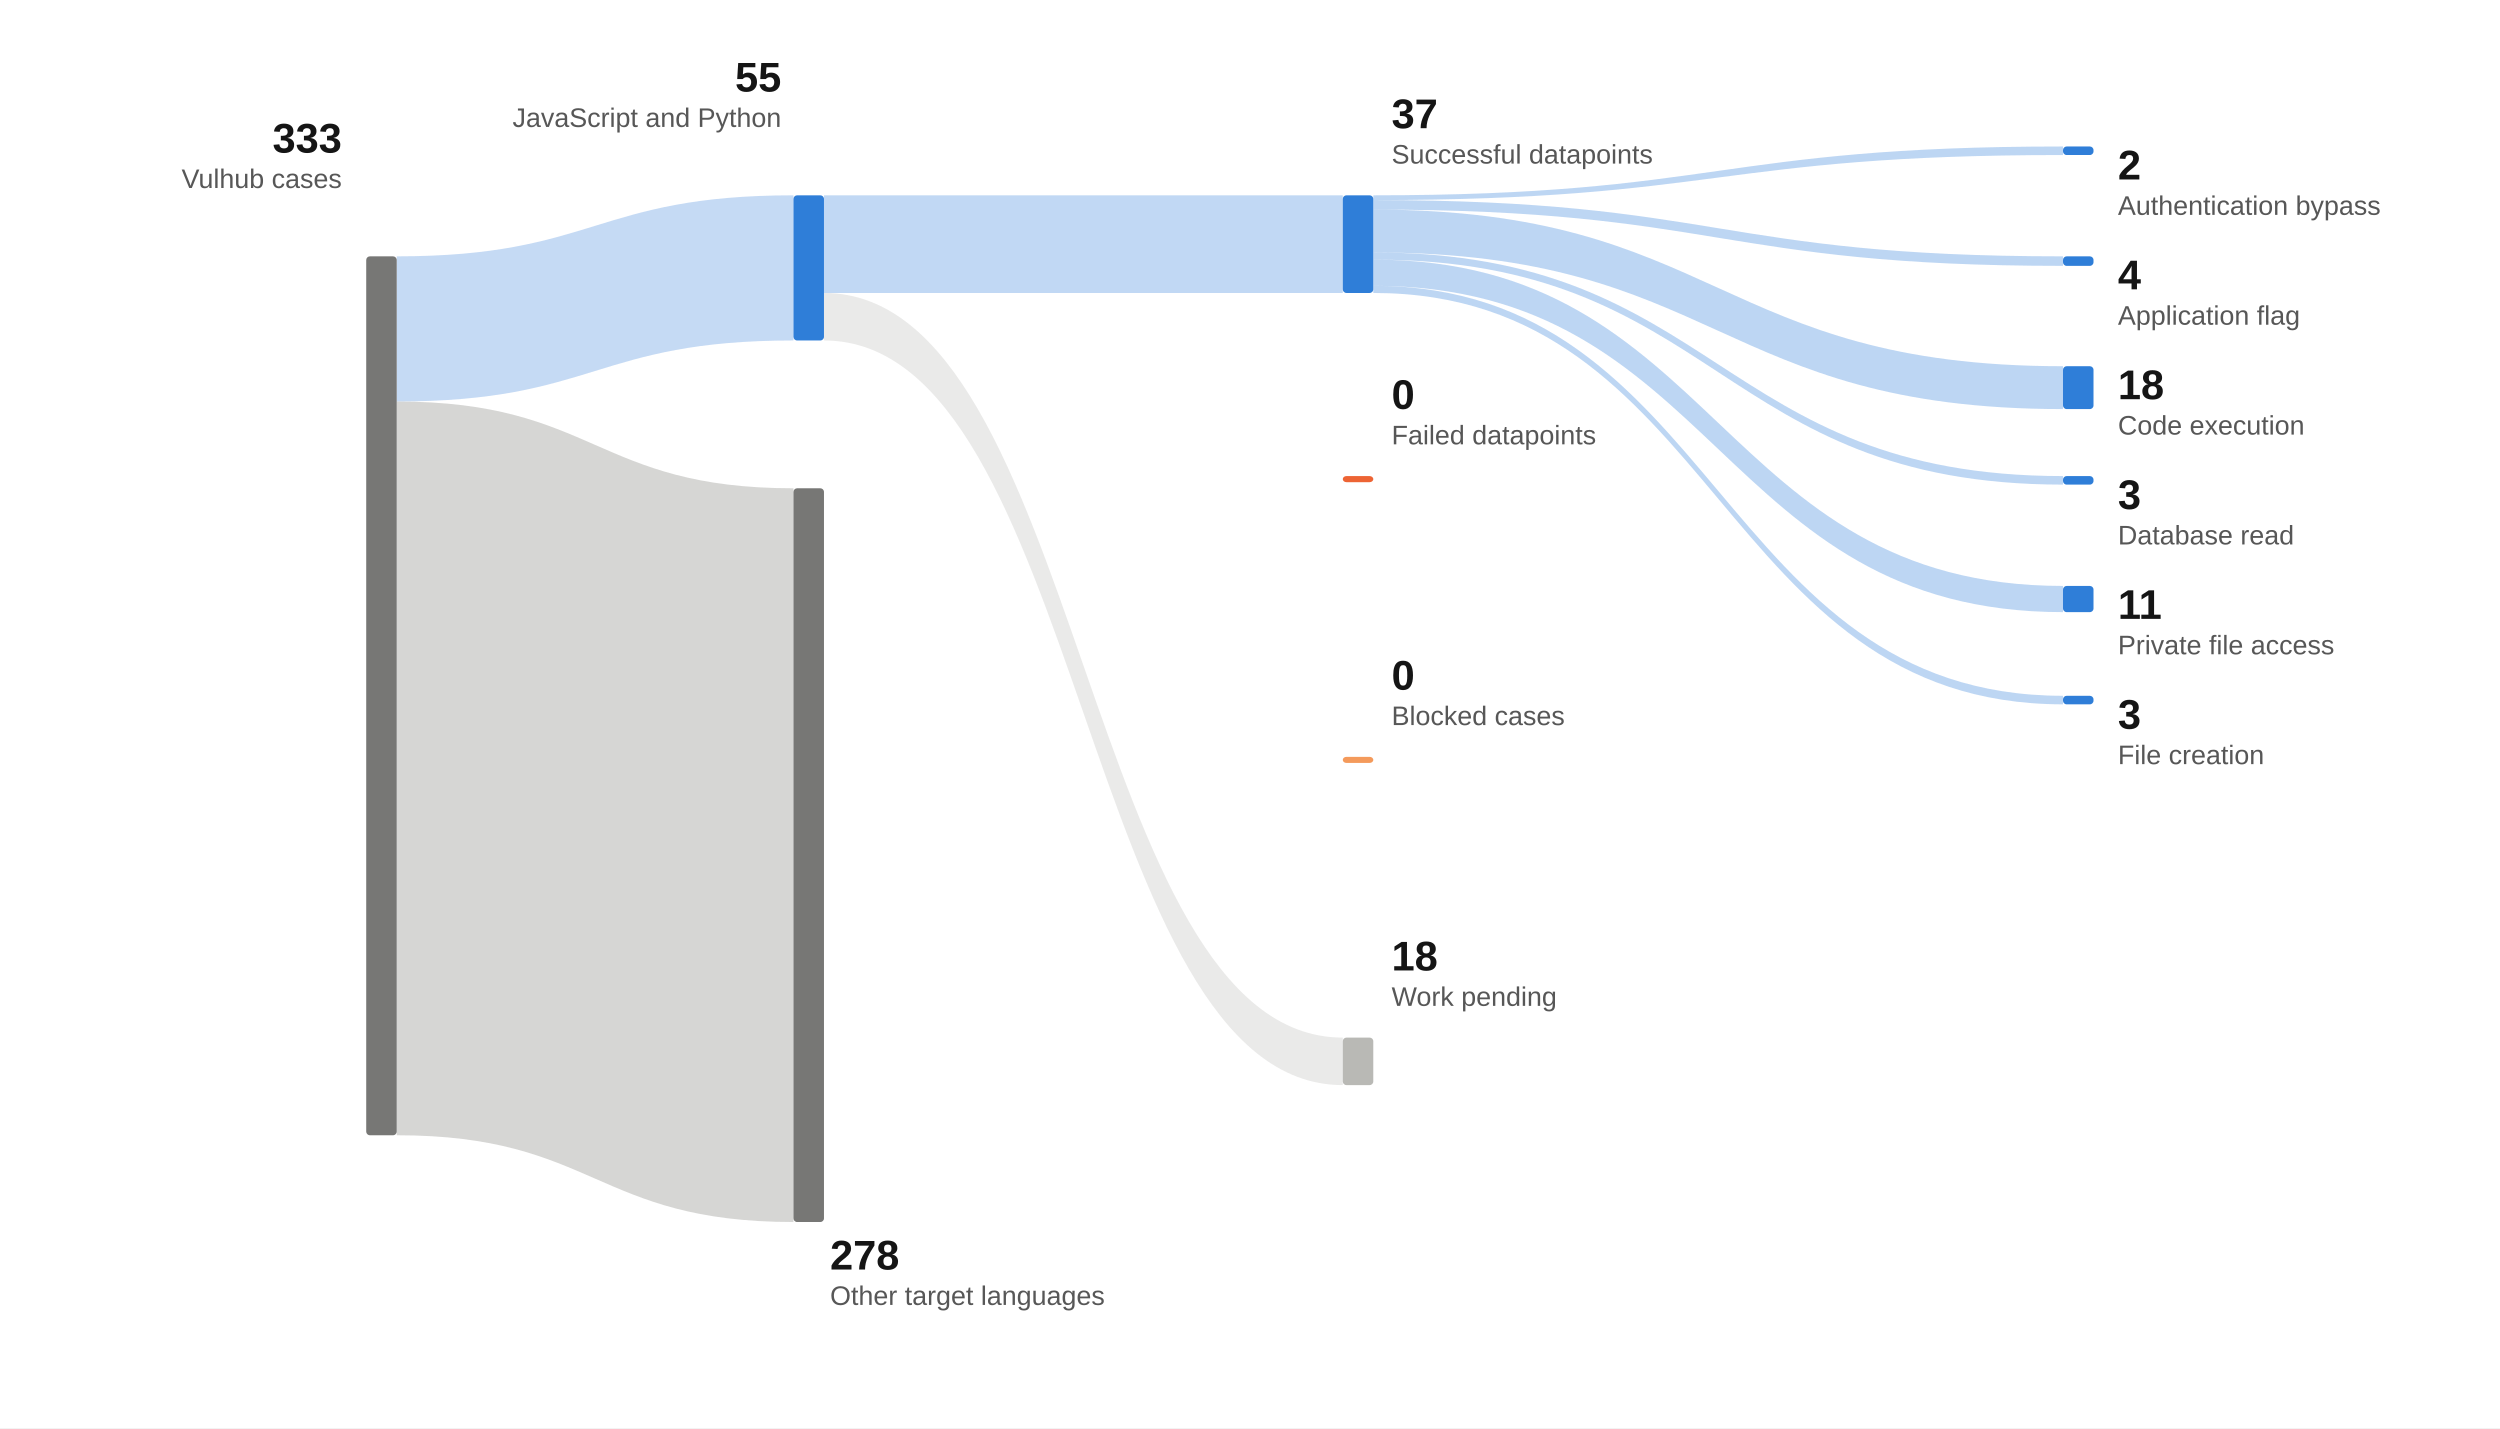
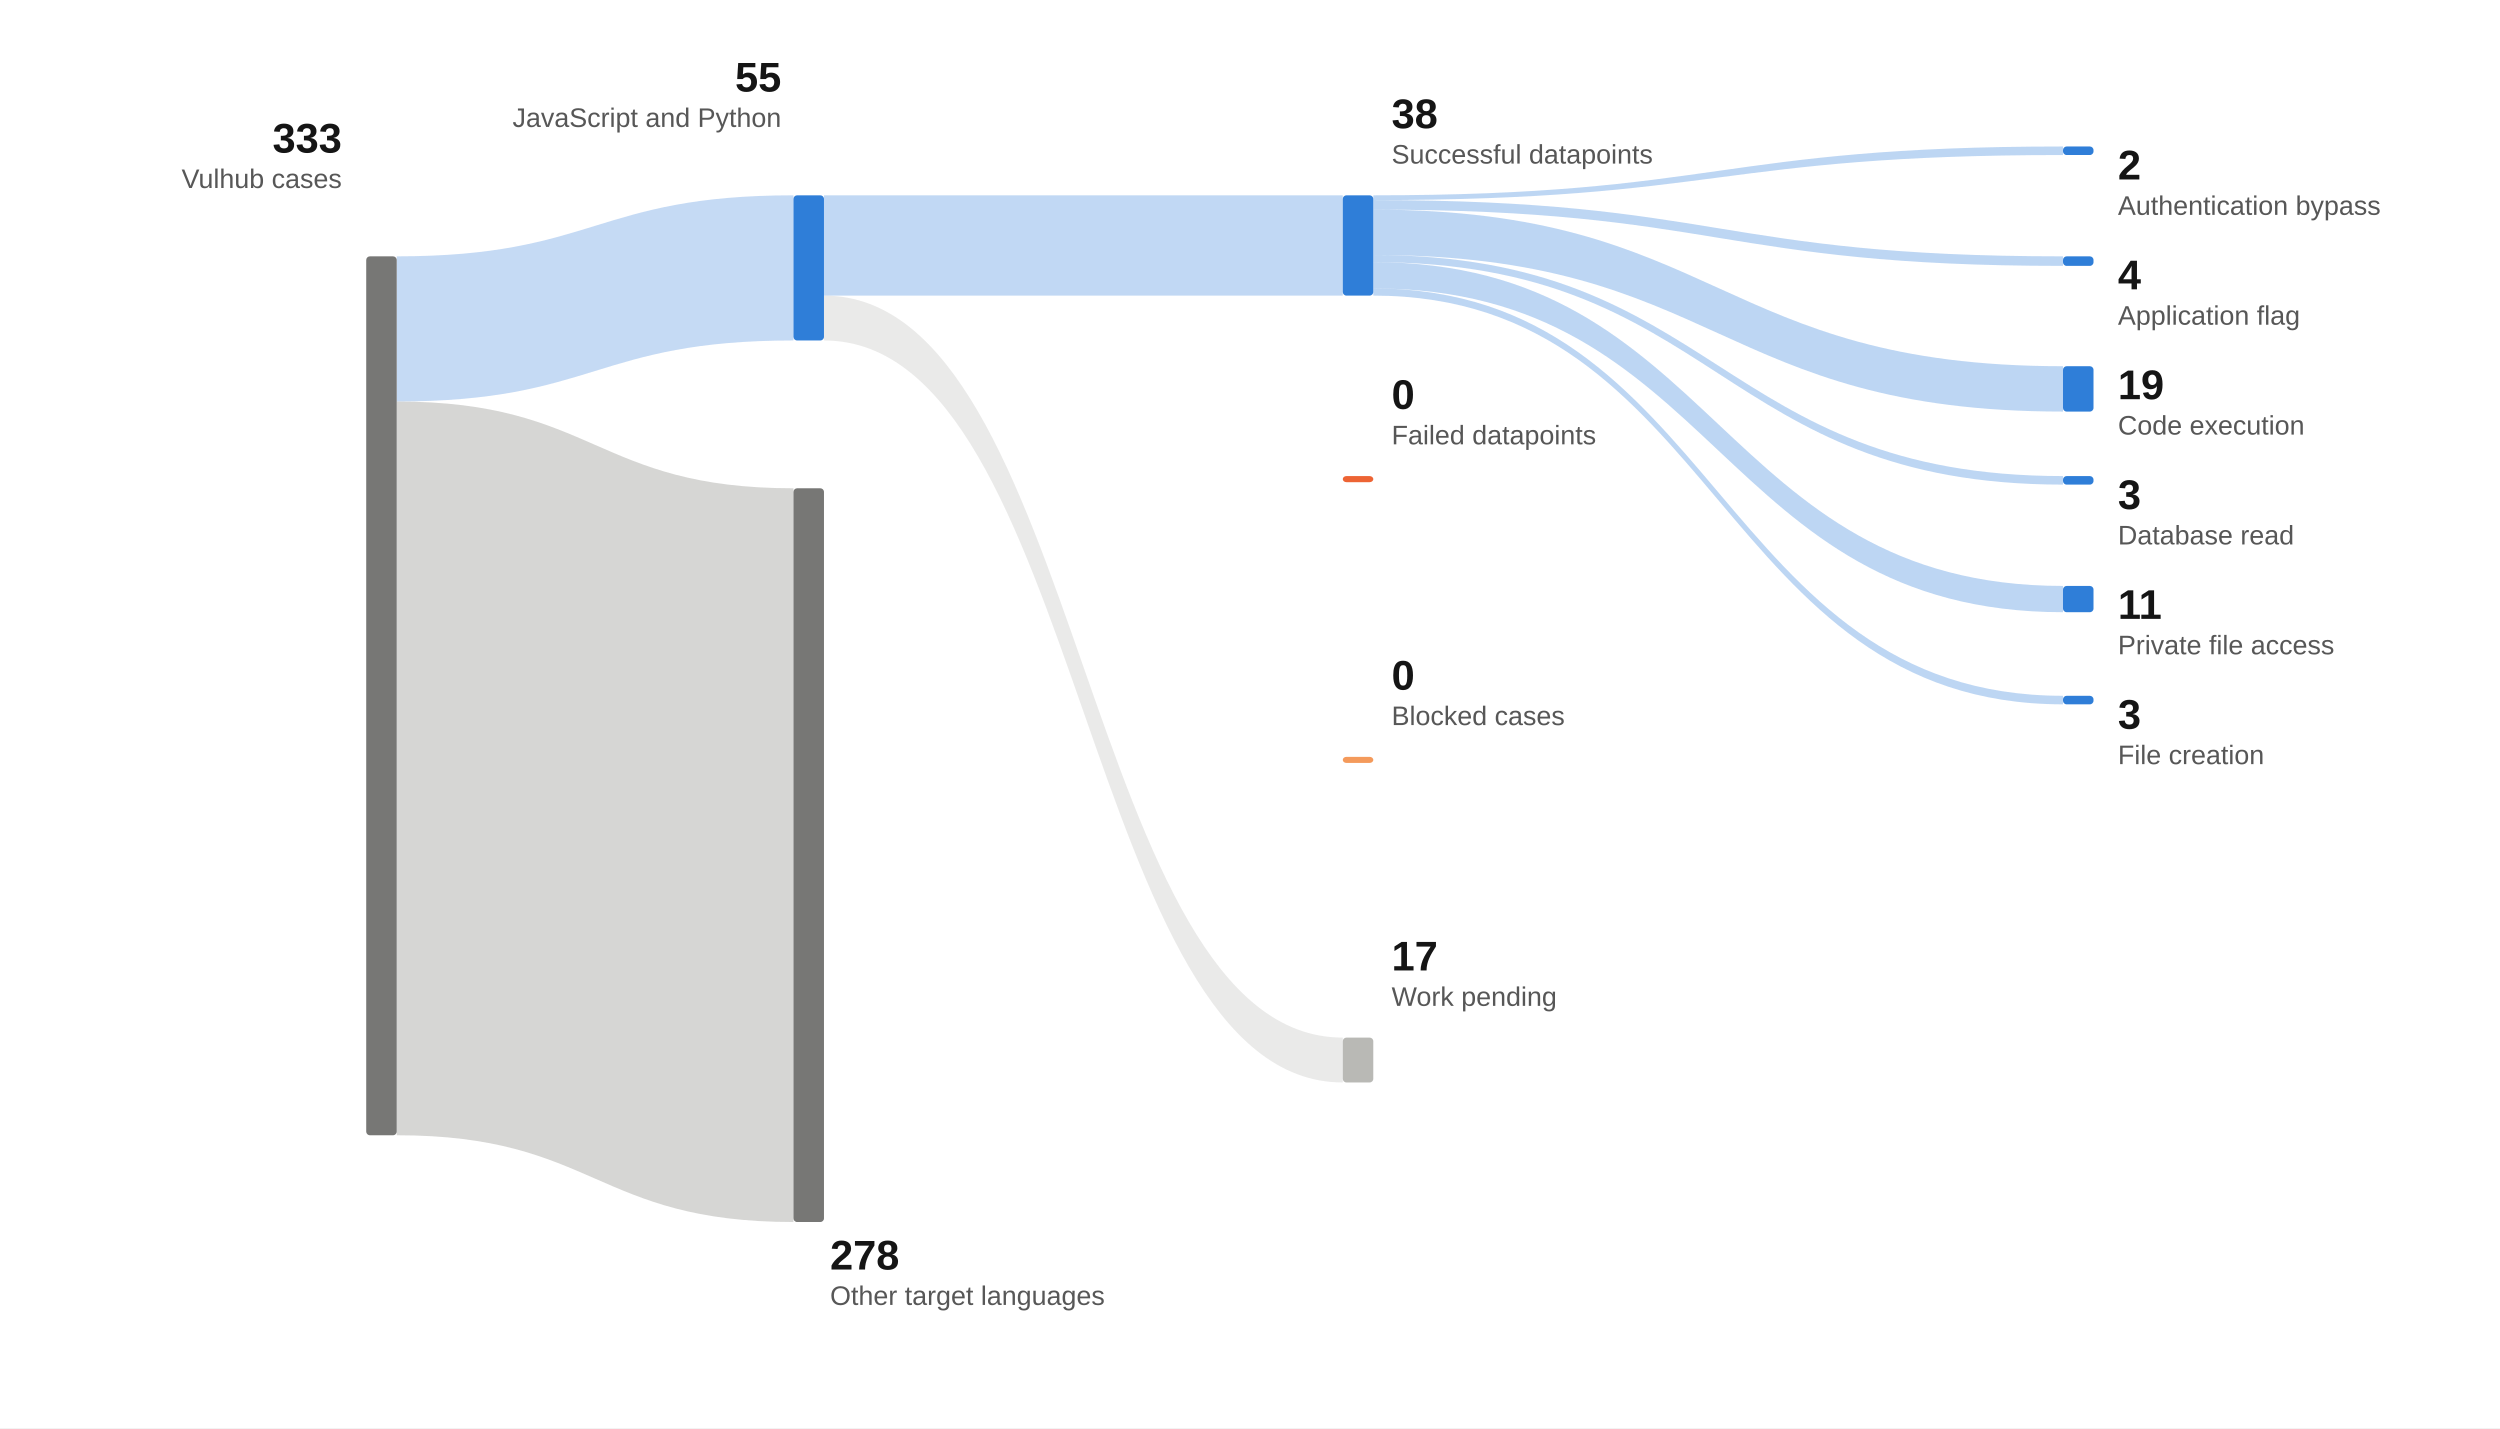
<svg xmlns="http://www.w3.org/2000/svg" width="2048" height="1170" viewBox="0 0 2048 1170">
  <style>.count{font:700 34px Arial,sans-serif;fill:#151515}.detail{font:22px Arial,sans-serif;fill:#575757}</style>
  <rect width="100%" height="100%" fill="#fff" />
  <path d="M325 210 C487.5 210 487.5 160 650 160 L650 278.919 C487.5 278.919 487.5 328.919 325 328.919 Z" fill="#3079d7" fill-opacity="0.28" />
  <path d="M325 328.919 C487.5 328.919 487.5 400 650 400 L650 1001.081 C487.5 1001.081 487.5 930.0 325 930.0 Z" fill="#aaa9a6" fill-opacity="0.48" />
-   <path d="M675 160.0 C887.5 160.0 887.5 160 1100 160 L1100 240.0 C887.5 240.0 887.5 240.0 675 240.0 Z" fill="#2f7ed8" fill-opacity="0.3" />
-   <path d="M675 240.0 C887.5 240.0 887.5 850 1100 850 L1100 888.919 C887.5 888.919 887.5 278.919 675 278.919 Z" fill="#b9b9b5" fill-opacity="0.3" />
-   <path d="M1125 160.0 C1407.5 160.0 1407.5 120 1690 120 L1690 127 C1407.5 127 1407.5 163.902 1125 163.902 Z" fill="#2f7ed8" fill-opacity="0.32" />
+   <path d="M675 160.0 C887.5 160.0 887.5 160 1100 160 L1100 242.162 C887.5 242.162 887.5 242.162 675 242.162 Z" fill="#2f7ed8" fill-opacity="0.3" />
+   <path d="M675 242.162 C887.5 242.162 887.5 850 1100 850 L1100 886.757 C887.5 886.757 887.5 278.919 675 278.919 Z" fill="#b9b9b5" fill-opacity="0.3" />
+   <path d="M1125 160.0 C1407.5 160.0 1407.5 120 1690 120 L1690 127 C1407.5 127 1407.5 163.912 1125 163.912 Z" fill="#2f7ed8" fill-opacity="0.32" />
  <rect x="1690" y="120" width="25" height="7" rx="3" fill="#2f7ed8" />
  <text x="1735" y="147" text-anchor="start" class="count">2</text>
  <text x="1735" y="176" text-anchor="start" class="detail">Authentication bypass</text>
-   <path d="M1125 163.902 C1407.5 163.902 1407.5 210 1690 210 L1690 217.805 C1407.5 217.805 1407.5 171.707 1125 171.707 Z" fill="#2f7ed8" fill-opacity="0.32" />
-   <rect x="1690" y="210" width="25" height="7.805" rx="3" fill="#2f7ed8" />
+   <path d="M1125 163.912 C1407.5 163.912 1407.5 210 1690 210 L1690 217.825 C1407.5 217.825 1407.5 171.737 1125 171.737 Z" fill="#2f7ed8" fill-opacity="0.32" />
+   <rect x="1690" y="210" width="25" height="7.825" rx="3" fill="#2f7ed8" />
  <text x="1735" y="237" text-anchor="start" class="count">4</text>
  <text x="1735" y="266" text-anchor="start" class="detail">Application flag</text>
-   <path d="M1125 171.707 C1407.5 171.707 1407.5 300 1690 300 L1690 335.122 C1407.5 335.122 1407.5 206.829 1125 206.829 Z" fill="#2f7ed8" fill-opacity="0.32" />
-   <rect x="1690" y="300" width="25" height="35.122" rx="3" fill="#2f7ed8" />
-   <text x="1735" y="327" text-anchor="start" class="count">18</text>
+   <path d="M1125 171.737 C1407.5 171.737 1407.5 300 1690 300 L1690 337.169 C1407.5 337.169 1407.5 208.906 1125 208.906 Z" fill="#2f7ed8" fill-opacity="0.32" />
+   <rect x="1690" y="300" width="25" height="37.169" rx="3" fill="#2f7ed8" />
+   <text x="1735" y="327" text-anchor="start" class="count">19</text>
  <text x="1735" y="356" text-anchor="start" class="detail">Code execution</text>
-   <path d="M1125 206.829 C1407.5 206.829 1407.5 390 1690 390 L1690 397 C1407.5 397 1407.5 212.683 1125 212.683 Z" fill="#2f7ed8" fill-opacity="0.32" />
+   <path d="M1125 208.906 C1407.5 208.906 1407.5 390 1690 390 L1690 397 C1407.5 397 1407.5 214.775 1125 214.775 Z" fill="#2f7ed8" fill-opacity="0.32" />
  <rect x="1690" y="390" width="25" height="7" rx="3" fill="#2f7ed8" />
  <text x="1735" y="417" text-anchor="start" class="count">3</text>
  <text x="1735" y="446" text-anchor="start" class="detail">Database read</text>
-   <path d="M1125 212.683 C1407.5 212.683 1407.5 480 1690 480 L1690 501.463 C1407.5 501.463 1407.5 234.146 1125 234.146 Z" fill="#2f7ed8" fill-opacity="0.32" />
-   <rect x="1690" y="480" width="25" height="21.463" rx="3" fill="#2f7ed8" />
+   <path d="M1125 214.775 C1407.5 214.775 1407.5 480 1690 480 L1690 501.519 C1407.5 501.519 1407.5 236.293 1125 236.293 Z" fill="#2f7ed8" fill-opacity="0.32" />
+   <rect x="1690" y="480" width="25" height="21.519" rx="3" fill="#2f7ed8" />
  <text x="1735" y="507" text-anchor="start" class="count">11</text>
  <text x="1735" y="536" text-anchor="start" class="detail">Private file access</text>
-   <path d="M1125 234.146 C1407.5 234.146 1407.5 570 1690 570 L1690 577 C1407.5 577 1407.5 240 1125 240 Z" fill="#2f7ed8" fill-opacity="0.32" />
+   <path d="M1125 236.293 C1407.5 236.293 1407.5 570 1690 570 L1690 577 C1407.5 577 1407.5 242.162 1125 242.162 Z" fill="#2f7ed8" fill-opacity="0.32" />
  <rect x="1690" y="570" width="25" height="7" rx="3" fill="#2f7ed8" />
  <text x="1735" y="597" text-anchor="start" class="count">3</text>
  <text x="1735" y="626" text-anchor="start" class="detail">File creation</text>
  <rect x="300" y="210" width="25" height="720" rx="3" fill="#777775" />
  <rect x="650" y="160" width="25" height="118.919" rx="3" fill="#2f7ed8" />
  <rect x="650" y="400" width="25" height="601.081" rx="3" fill="#777775" />
  <text x="280" y="125" text-anchor="end" class="count">333</text>
  <text x="280" y="154" text-anchor="end" class="detail">Vulhub cases</text>
  <text x="640" y="75" text-anchor="end" class="count">55</text>
  <text x="640" y="104" text-anchor="end" class="detail">JavaScript and Python</text>
  <text x="680" y="1040" text-anchor="start" class="count">278</text>
  <text x="680" y="1069" text-anchor="start" class="detail">Other target languages</text>
-   <rect x="1100" y="160" width="25" height="80.0" rx="3" fill="#2f7ed8" />
-   <text x="1140" y="105" text-anchor="start" class="count">37</text>
+   <rect x="1100" y="160" width="25" height="82.162" rx="3" fill="#2f7ed8" />
+   <text x="1140" y="105" text-anchor="start" class="count">38</text>
  <text x="1140" y="134" text-anchor="start" class="detail">Successful datapoints</text>
  <rect x="1100" y="390" width="25" height="5" rx="3" fill="#ed6434" />
  <text x="1140" y="335" text-anchor="start" class="count">0</text>
  <text x="1140" y="364" text-anchor="start" class="detail">Failed datapoints</text>
  <rect x="1100" y="620" width="25" height="5" rx="3" fill="#f49a5b" />
  <text x="1140" y="565" text-anchor="start" class="count">0</text>
  <text x="1140" y="594" text-anchor="start" class="detail">Blocked cases</text>
-   <rect x="1100" y="850" width="25" height="38.919" rx="3" fill="#b9b9b5" />
-   <text x="1140" y="795" text-anchor="start" class="count">18</text>
+   <rect x="1100" y="850" width="25" height="36.757" rx="3" fill="#b9b9b5" />
+   <text x="1140" y="795" text-anchor="start" class="count">17</text>
  <text x="1140" y="824" text-anchor="start" class="detail">Work pending</text>
</svg>
